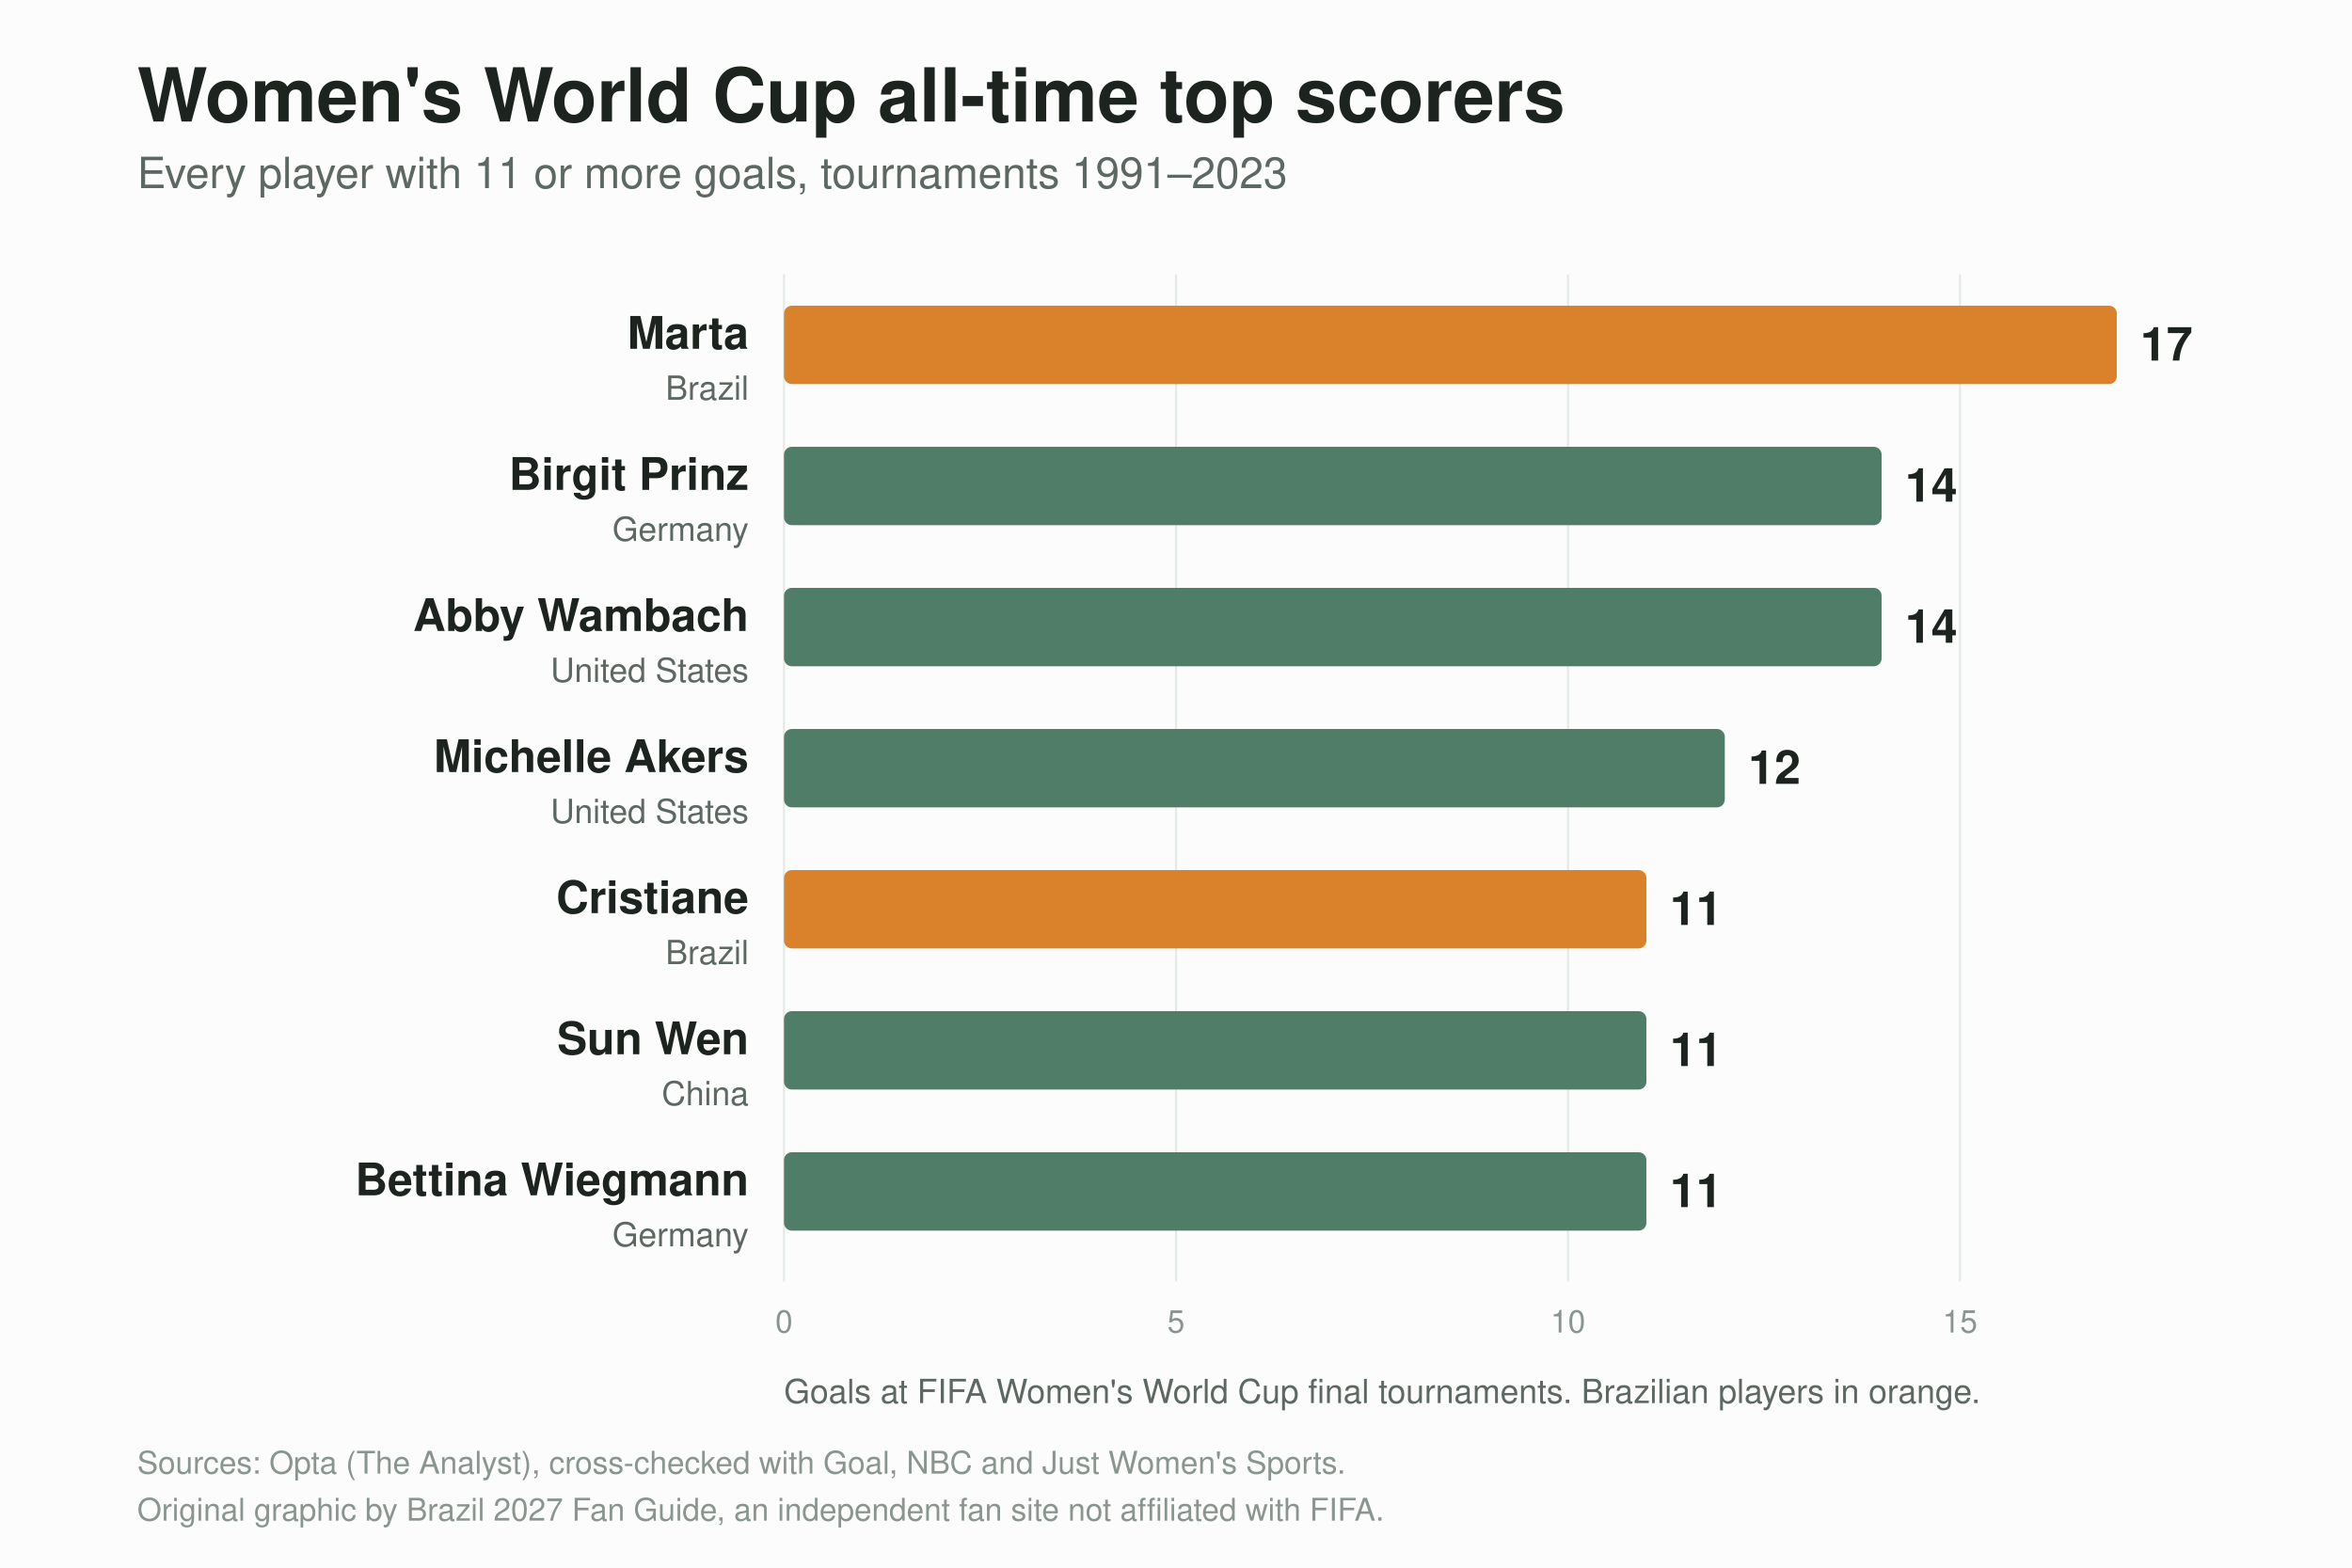
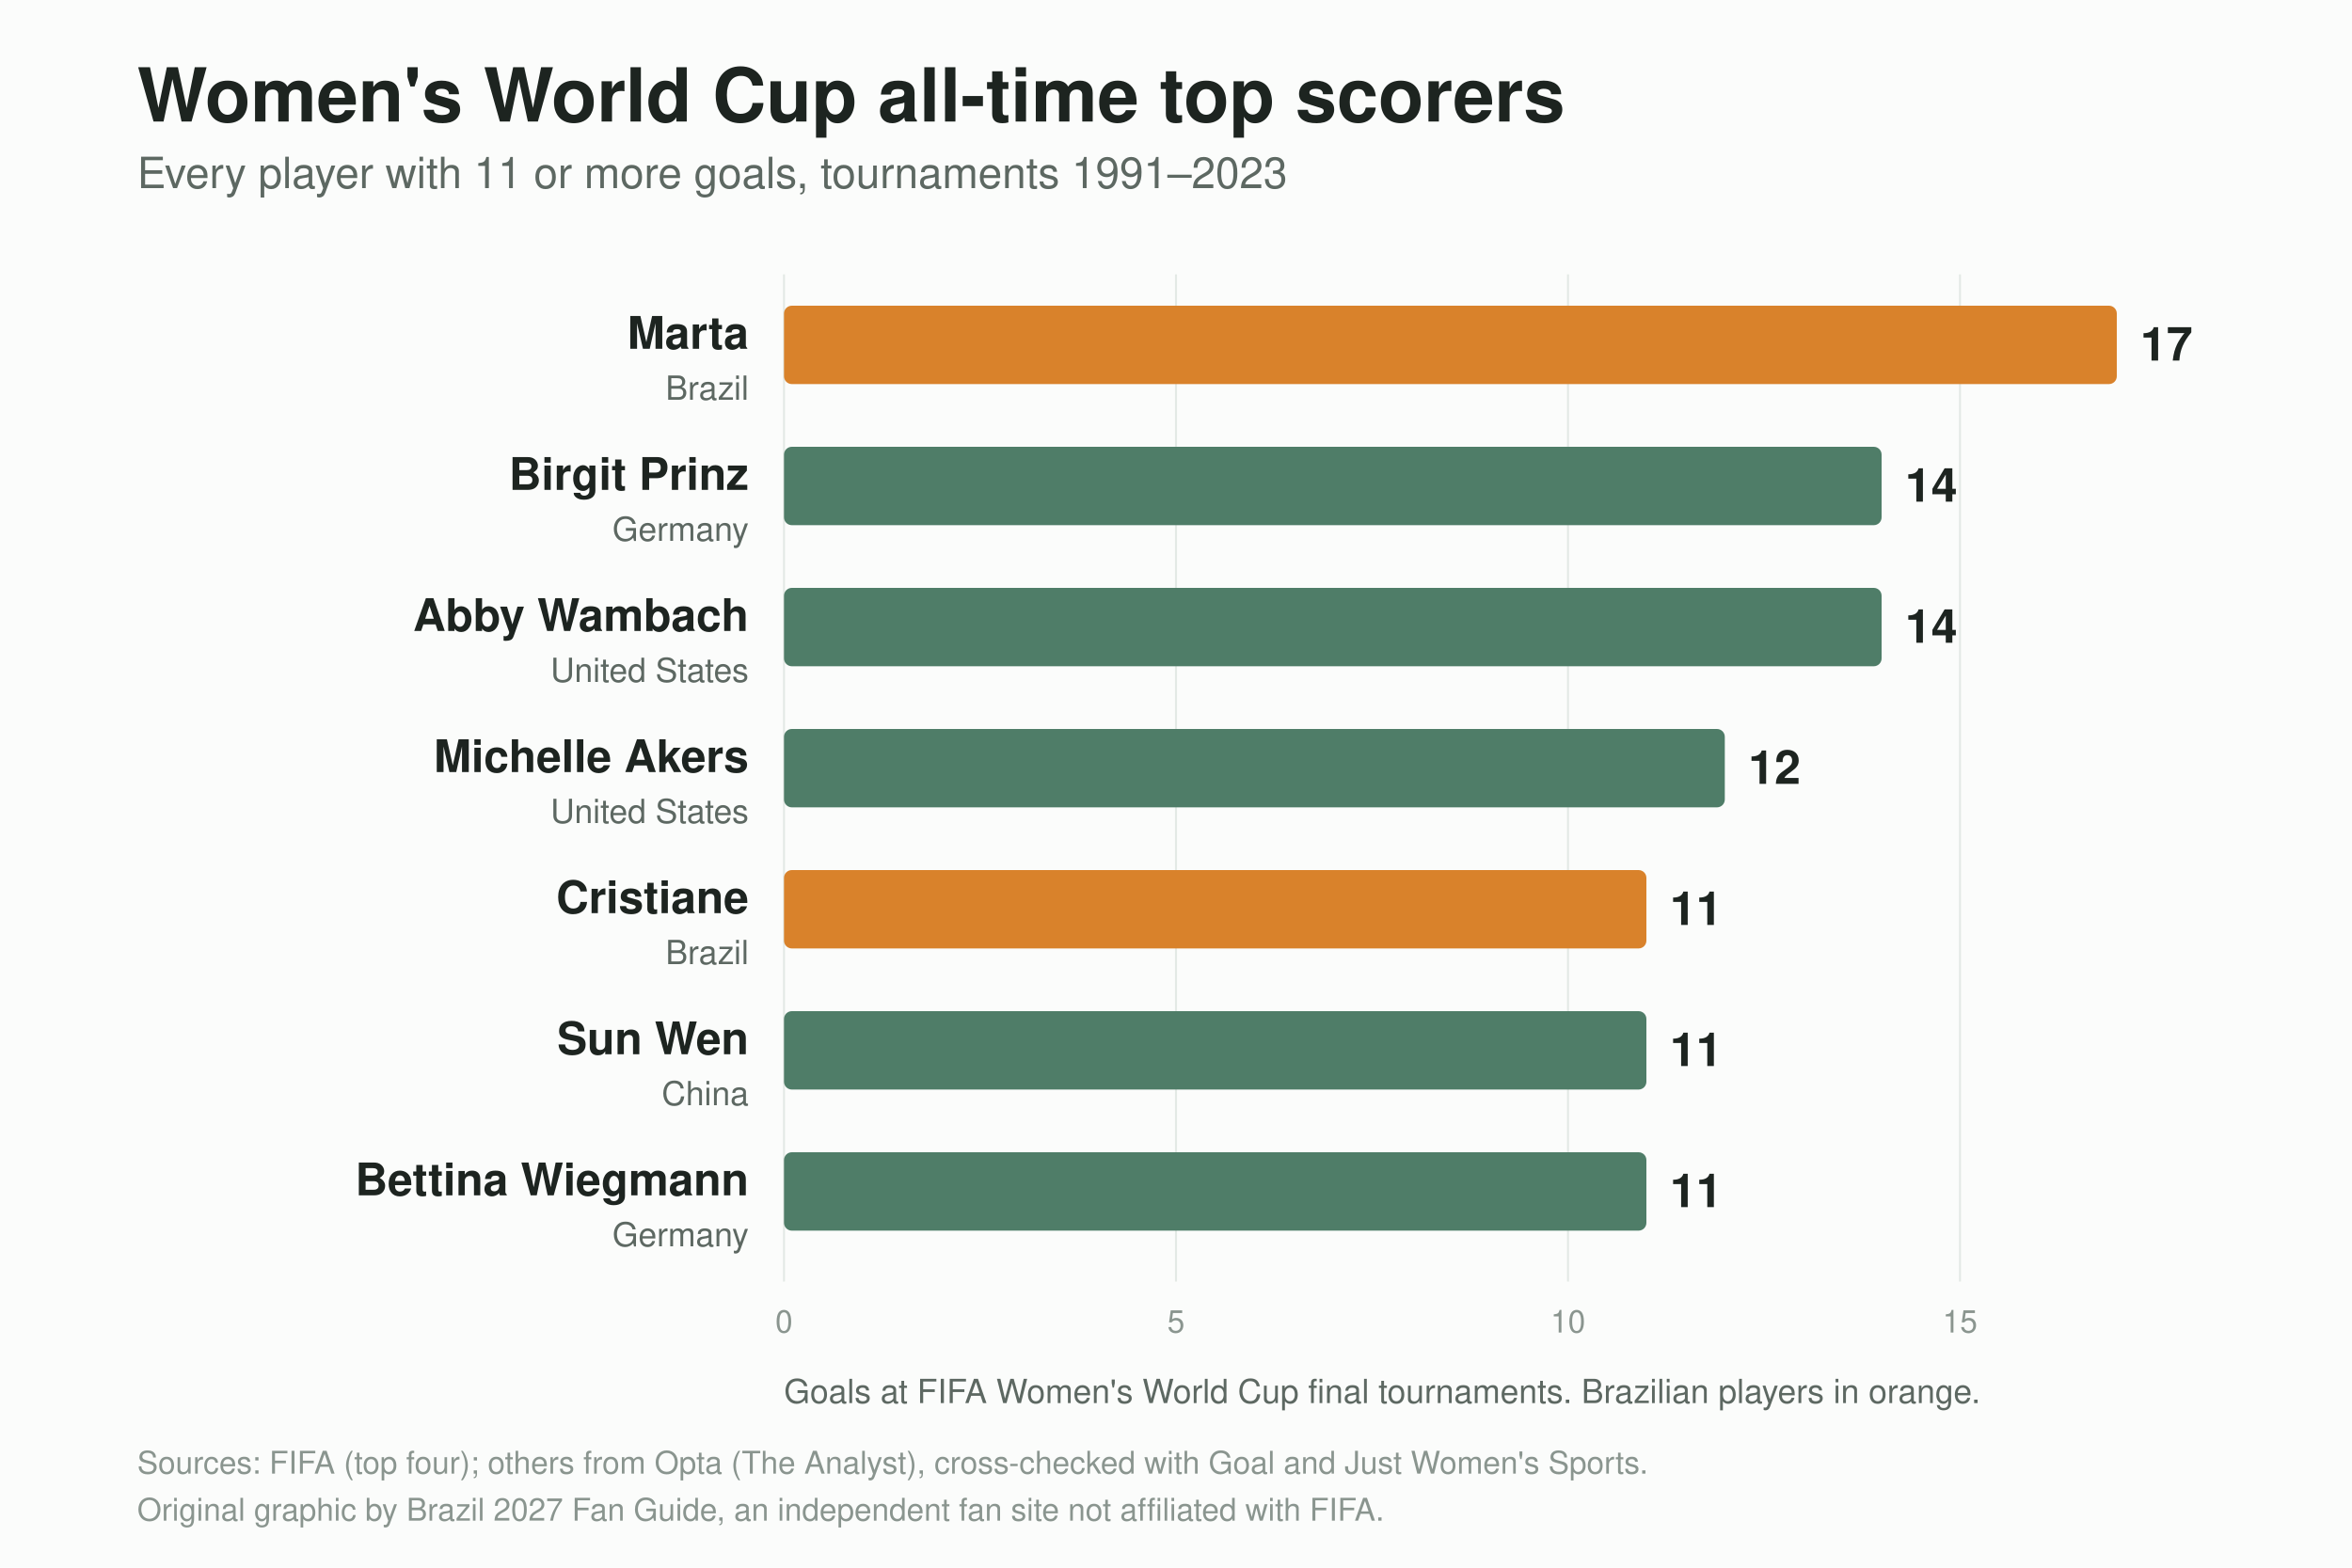
<svg xmlns="http://www.w3.org/2000/svg" viewBox="0 0 1200 800" font-family="Helvetica, Arial, sans-serif">
  <rect width="1200" height="800" fill="#fbfcfb" />
  <text x="70" y="62" font-size="38" font-weight="700" fill="#1d2420">Women's World Cup all-time top scorers</text>
  <text x="70" y="96" font-size="22" fill="#5d6862">Every player with 11 or more goals, tournaments 1991–2023</text>
  <line x1="400" y1="140" x2="400" y2="654" stroke="#e3e9e5" />
  <text x="400" y="680" font-size="16" fill="#8a958f" text-anchor="middle">0</text>
  <line x1="600" y1="140" x2="600" y2="654" stroke="#e3e9e5" />
  <text x="600" y="680" font-size="16" fill="#8a958f" text-anchor="middle">5</text>
  <line x1="800" y1="140" x2="800" y2="654" stroke="#e3e9e5" />
  <text x="800" y="680" font-size="16" fill="#8a958f" text-anchor="middle">10</text>
  <line x1="1000" y1="140" x2="1000" y2="654" stroke="#e3e9e5" />
  <text x="1000" y="680" font-size="16" fill="#8a958f" text-anchor="middle">15</text>
  <text x="382" y="178" font-size="23" font-weight="700" fill="#1d2420" text-anchor="end">Marta</text>
  <text x="382" y="204" font-size="17" fill="#5d6862" text-anchor="end">Brazil</text>
  <rect x="400" y="156" width="680" height="40" rx="4" fill="#d9822b" />
  <text x="1092" y="184" font-size="24" font-weight="700" fill="#1d2420">17</text>
  <text x="382" y="250" font-size="23" font-weight="700" fill="#1d2420" text-anchor="end">Birgit Prinz</text>
  <text x="382" y="276" font-size="17" fill="#5d6862" text-anchor="end">Germany</text>
  <rect x="400" y="228" width="560" height="40" rx="4" fill="#4f7d68" />
  <text x="972" y="256" font-size="24" font-weight="700" fill="#1d2420">14</text>
  <text x="382" y="322" font-size="23" font-weight="700" fill="#1d2420" text-anchor="end">Abby Wambach</text>
  <text x="382" y="348" font-size="17" fill="#5d6862" text-anchor="end">United States</text>
  <rect x="400" y="300" width="560" height="40" rx="4" fill="#4f7d68" />
  <text x="972" y="328" font-size="24" font-weight="700" fill="#1d2420">14</text>
  <text x="382" y="394" font-size="23" font-weight="700" fill="#1d2420" text-anchor="end">Michelle Akers</text>
  <text x="382" y="420" font-size="17" fill="#5d6862" text-anchor="end">United States</text>
  <rect x="400" y="372" width="480" height="40" rx="4" fill="#4f7d68" />
  <text x="892" y="400" font-size="24" font-weight="700" fill="#1d2420">12</text>
  <text x="382" y="466" font-size="23" font-weight="700" fill="#1d2420" text-anchor="end">Cristiane</text>
  <text x="382" y="492" font-size="17" fill="#5d6862" text-anchor="end">Brazil</text>
  <rect x="400" y="444" width="440" height="40" rx="4" fill="#d9822b" />
  <text x="852" y="472" font-size="24" font-weight="700" fill="#1d2420">11</text>
  <text x="382" y="538" font-size="23" font-weight="700" fill="#1d2420" text-anchor="end">Sun Wen</text>
  <text x="382" y="564" font-size="17" fill="#5d6862" text-anchor="end">China</text>
  <rect x="400" y="516" width="440" height="40" rx="4" fill="#4f7d68" />
  <text x="852" y="544" font-size="24" font-weight="700" fill="#1d2420">11</text>
  <text x="382" y="610" font-size="23" font-weight="700" fill="#1d2420" text-anchor="end">Bettina Wiegmann</text>
  <text x="382" y="636" font-size="17" fill="#5d6862" text-anchor="end">Germany</text>
  <rect x="400" y="588" width="440" height="40" rx="4" fill="#4f7d68" />
  <text x="852" y="616" font-size="24" font-weight="700" fill="#1d2420">11</text>
  <text x="400" y="716" font-size="17" fill="#5d6862">Goals at FIFA Women's World Cup final tournaments. Brazilian players in orange.</text>
-   <text x="70" y="752" font-size="16" fill="#8a958f">Sources: Opta (The Analyst), cross-checked with Goal, NBC and Just Women's Sports.</text>
+   <text x="70" y="752" font-size="16" fill="#8a958f">Sources: FIFA (top four); others from Opta (The Analyst), cross-checked with Goal and Just Women's Sports.</text>
  <text x="70" y="776" font-size="16" fill="#8a958f">Original graphic by Brazil 2027 Fan Guide, an independent fan site not affiliated with FIFA.</text>
</svg>
